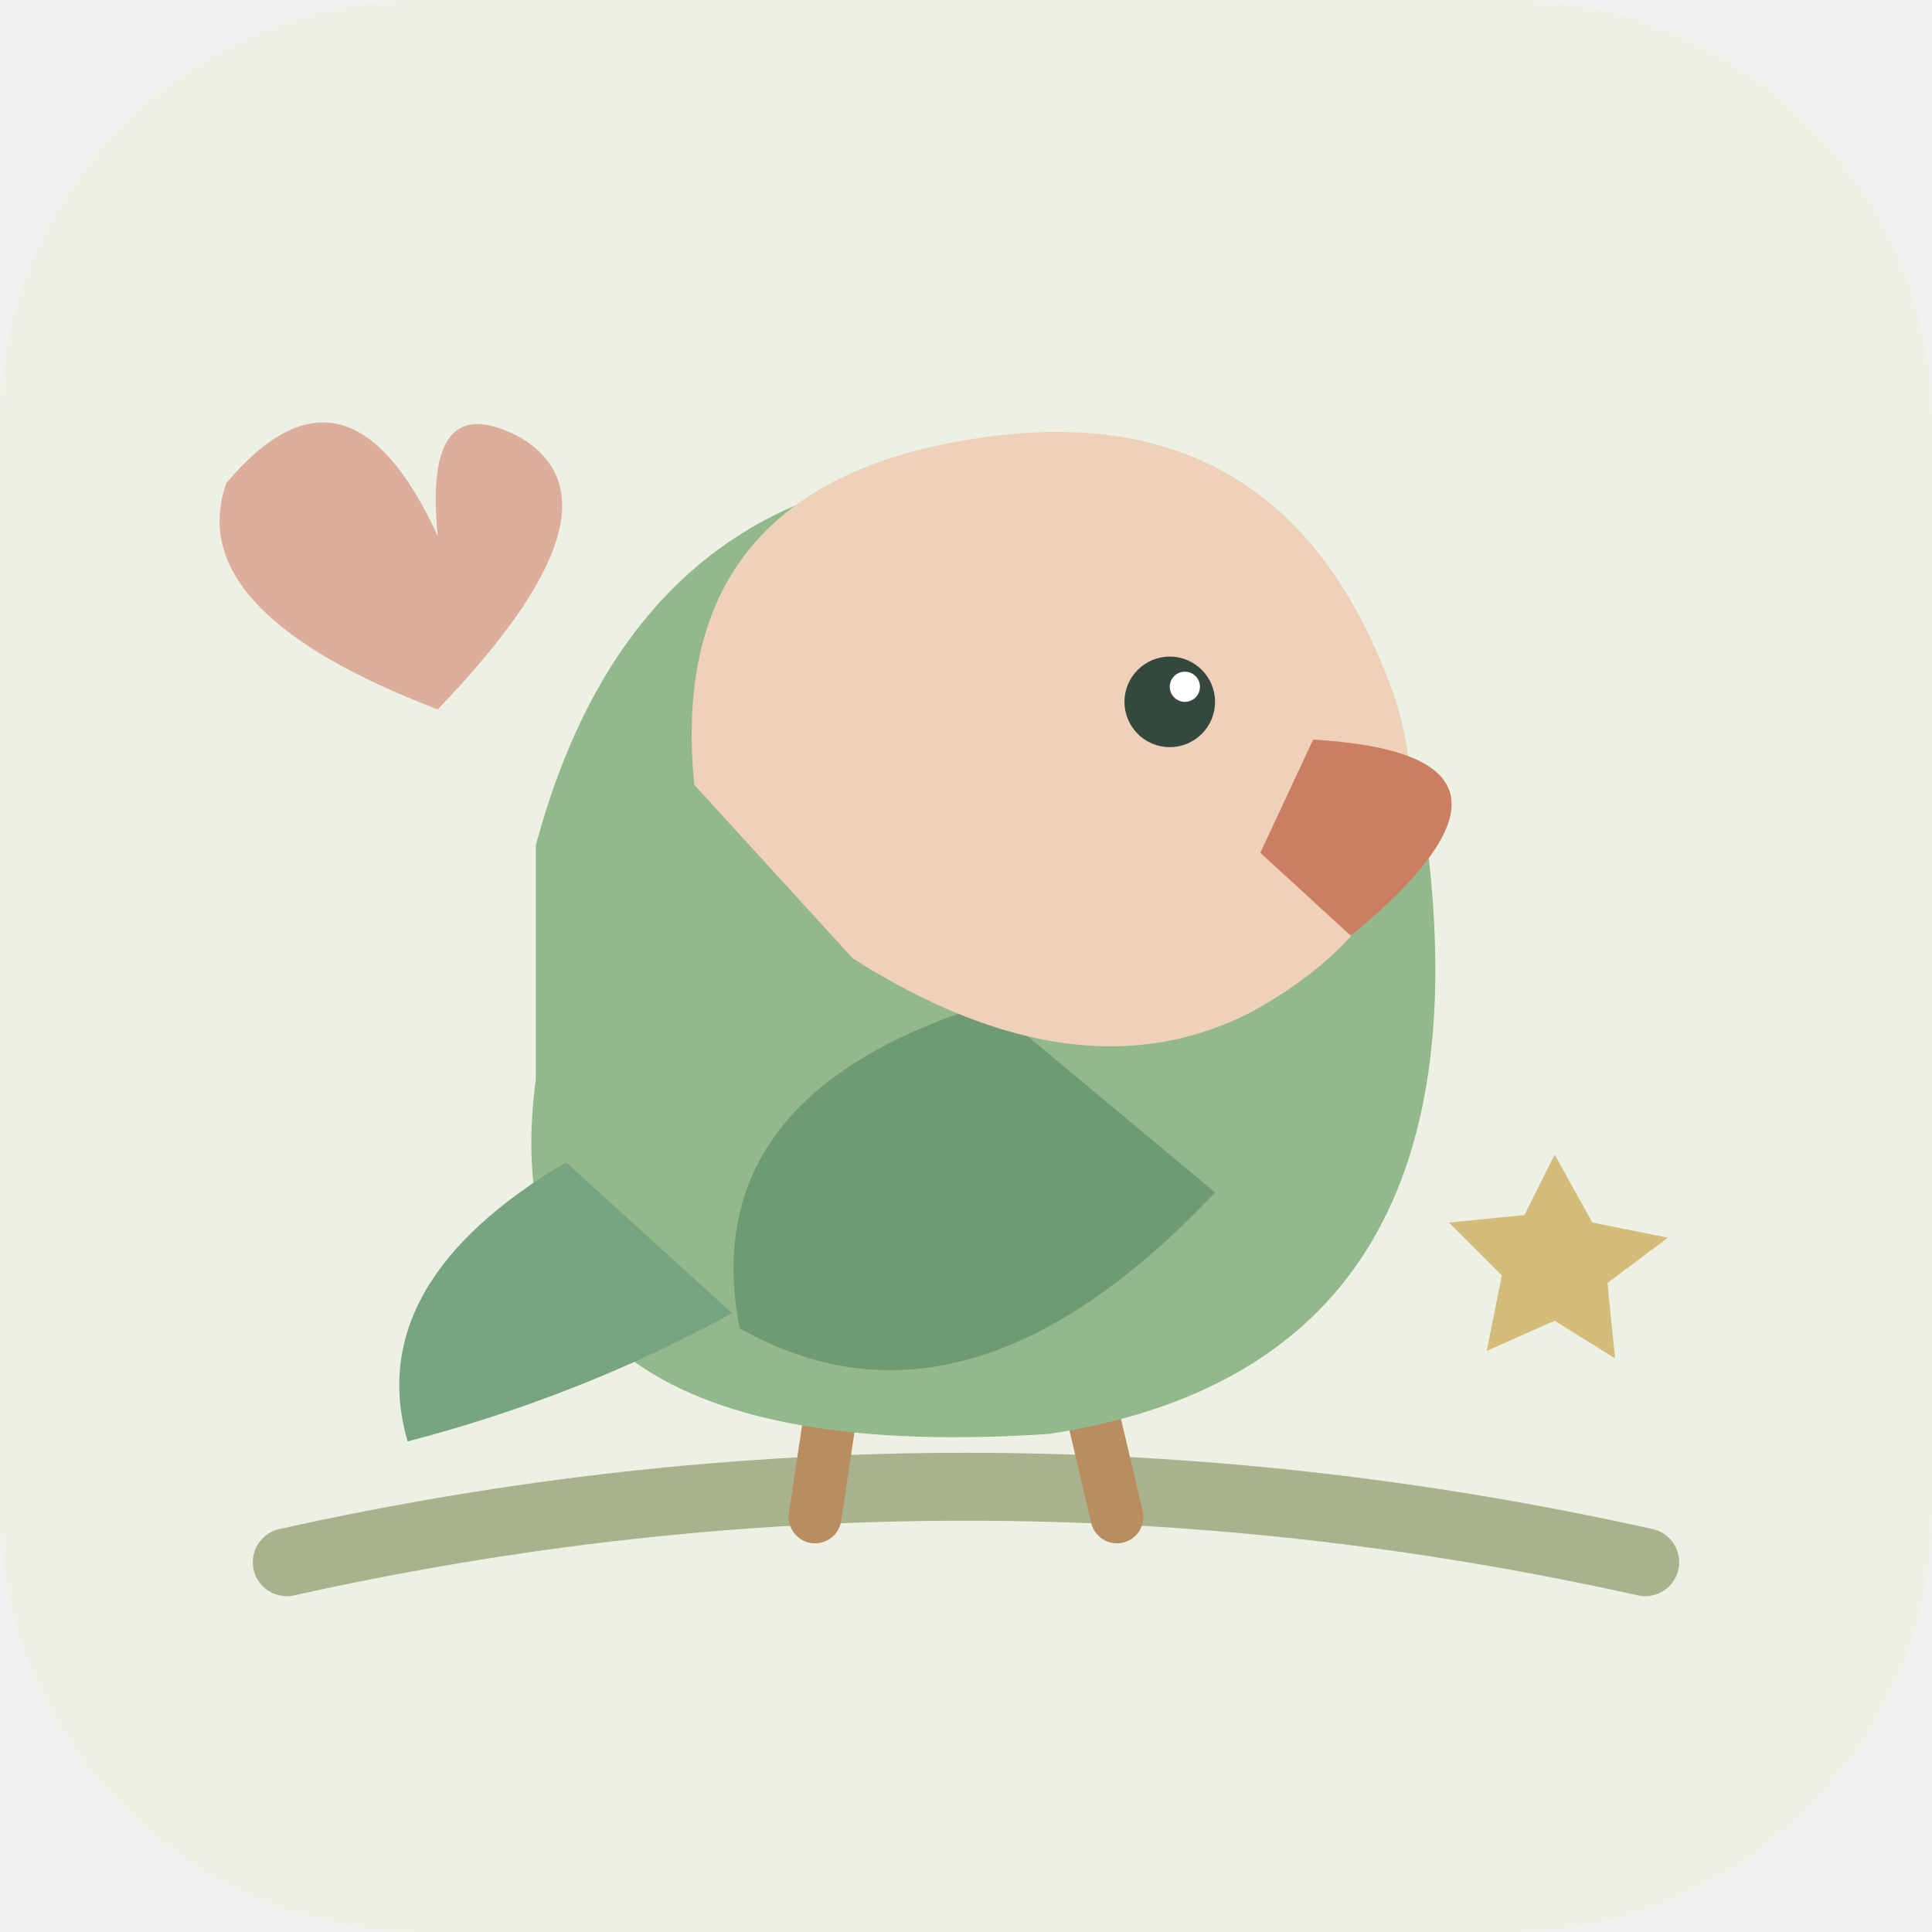
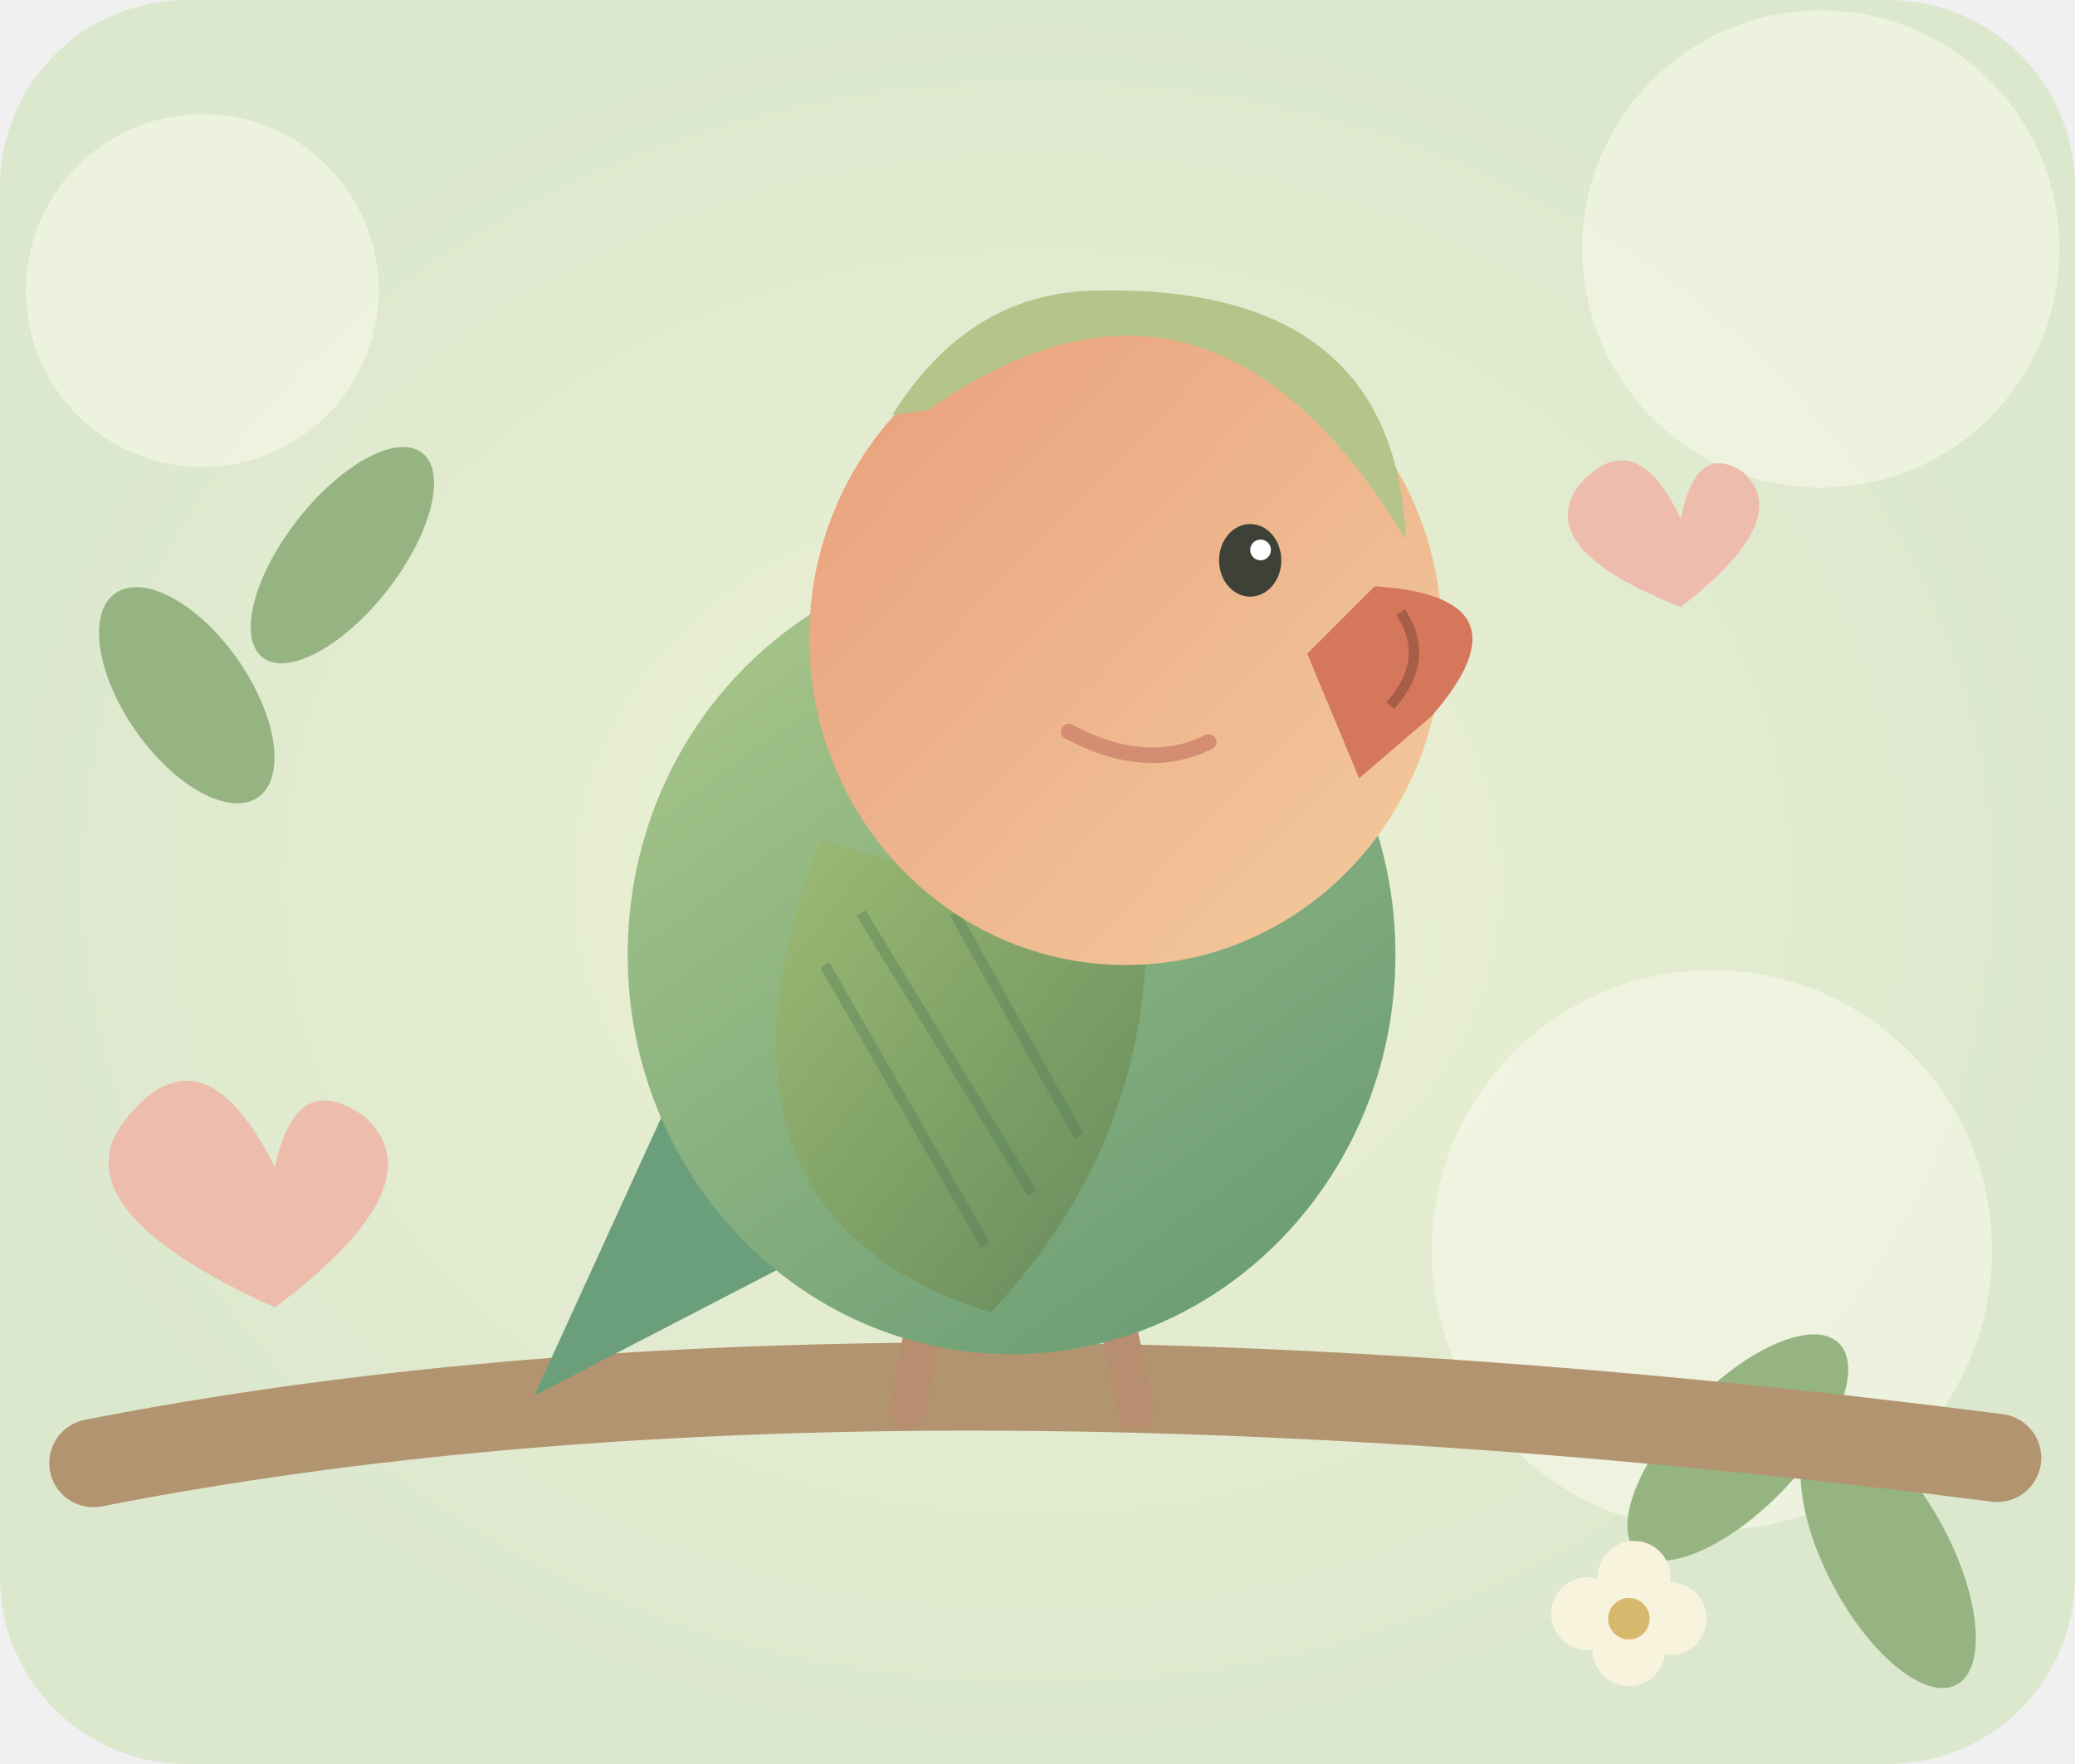
- <svg xmlns="http://www.w3.org/2000/svg" viewBox="0 0 256 256">
-   <rect width="256" height="256" rx="56" fill="#edf1e3" />
-   <path d="M38 207Q128 187 218 207" fill="none" stroke="#a8b28d" stroke-width="9" stroke-linecap="round" />
-   <path d="M111 181L108 201M144 184L148 201" stroke="#ba8d61" stroke-width="7" stroke-linecap="round" />
-   <path d="M71 143Q64 195 139 190Q198 181 189 111Q180 66 136 62Q85 60 71 112Z" fill="#92b88b" />
-   <path d="M131 133Q92 145 98 176Q128 193 161 158" fill="#6f9b73" />
-   <path d="M92 104Q88 64 130 58Q171 52 185 93Q193 119 166 134Q143 146 113 127Z" fill="#efd0b8" />
-   <path d="M174 98Q208 100 179 124L167 113Z" fill="#cc7e62" />
-   <circle cx="155" cy="93" r="6" fill="#35483e" />
-   <circle cx="157" cy="91" r="2" fill="#fff" />
-   <path d="M75 154Q48 170 54 191Q77 185 97 174" fill="#79a481" />
-   <path d="M58 71Q46 45 30 64Q24 81 58 94Q84 67 69 58Q56 51 58 71" fill="#ddae9c" />
-   <path d="M206 153l5 9 10 2-8 6 1 10-8-5-9 4 2-10-7-7 10-1Z" fill="#d4bd7b" />
+ <svg xmlns="http://www.w3.org/2000/svg" viewBox="0 0 400 340">
+   <defs>
+     <radialGradient id="bg">
+       <stop stop-color="#edf1d3" />
+       <stop offset="1" stop-color="#dce8ce" />
+     </radialGradient>
+     <linearGradient id="body" x2=".7" y2="1">
+       <stop stop-color="#adc98b" />
+       <stop offset="1" stop-color="#6c9e76" />
+     </linearGradient>
+     <linearGradient id="face" y2="1">
+       <stop stop-color="#e89e7b" />
+       <stop offset="1" stop-color="#f4cc9e" />
+     </linearGradient>
+     <linearGradient id="wing" x2="1" y2="1">
+       <stop stop-color="#9cbb73" />
+       <stop offset="1" stop-color="#64885c" />
+     </linearGradient>
+   </defs>
+   <rect width="400" height="340" rx="36" fill="url(#bg)" />
+   <g opacity=".6" fill="#f9f8e9">
+     <circle cx="39" cy="56" r="34" />
+     <circle cx="351" cy="48" r="46" />
+     <circle cx="330" cy="241" r="54" />
+   </g>
+   <g fill="#96b481">
+     <ellipse cx="36" cy="134" rx="12" ry="24" transform="rotate(-35 36 134)" />
+     <ellipse cx="66" cy="107" rx="11" ry="25" transform="rotate(38 66 107)" />
+     <ellipse cx="335" cy="279" rx="12" ry="28" transform="rotate(44 335 279)" />
+     <ellipse cx="364" cy="300" rx="12" ry="28" transform="rotate(-28 364 300)" />
+   </g>
+   <path d="M18 282Q166 253 385 281" fill="none" stroke="#b39470" stroke-width="17" stroke-linecap="round" />
+   <path d="M180 244l-5 28m39-24 5 24" stroke="#b88e70" stroke-width="7" stroke-linecap="round" />
+   <path d="M145 177 103 269 159 240" fill="#6b9e7b" />
+   <ellipse cx="195" cy="184" rx="74" ry="77" fill="url(#body)" />
+   <path d="M158 162q-27 72 33 91 30-32 30-74" fill="url(#wing)" />
+   <g fill="none" stroke="#527c58" stroke-width="2" opacity=".4">
+     <path d="m159 186 31 54m-24-64 33 54m-15-54 24 43" />
+   </g>
+   <ellipse cx="217" cy="123" rx="61" ry="63" fill="url(#face)" />
+   <path d="M179 79q54-38 92 25-2-49-59-48-25 0-40 24" fill="#b5c48b" />
+   <path d="M265 113q31 2 11 25l-14 12-10-24Z" fill="#d5775a" />
+   <path d="M270 118q6 9-2 18" fill="none" stroke="#a85d48" stroke-width="2" />
+   <ellipse cx="241" cy="108" rx="6" ry="7" fill="#3d4137" />
+   <circle cx="243" cy="106" r="2" fill="#fff" />
+   <path d="M206 141q15 8 27 2" fill="none" stroke="#d48d73" stroke-width="3" stroke-linecap="round" />
+   <g fill="#edbcad">
+     <path d="M53 225q-14-28-29-9-13 17 29 36 32-24 17-37-13-9-17 10" />
+     <path d="M324 100q-9-19-20-6-8 12 20 23 22-17 12-26-9-6-12 9" />
+   </g>
+   <g fill="#f8f3dd">
+     <circle cx="315" cy="304" r="7" />
+     <circle cx="306" cy="311" r="7" />
+     <circle cx="314" cy="318" r="7" />
+     <circle cx="322" cy="312" r="7" />
+   </g>
+   <circle cx="314" cy="312" r="4" fill="#d7b96d" />
</svg>
